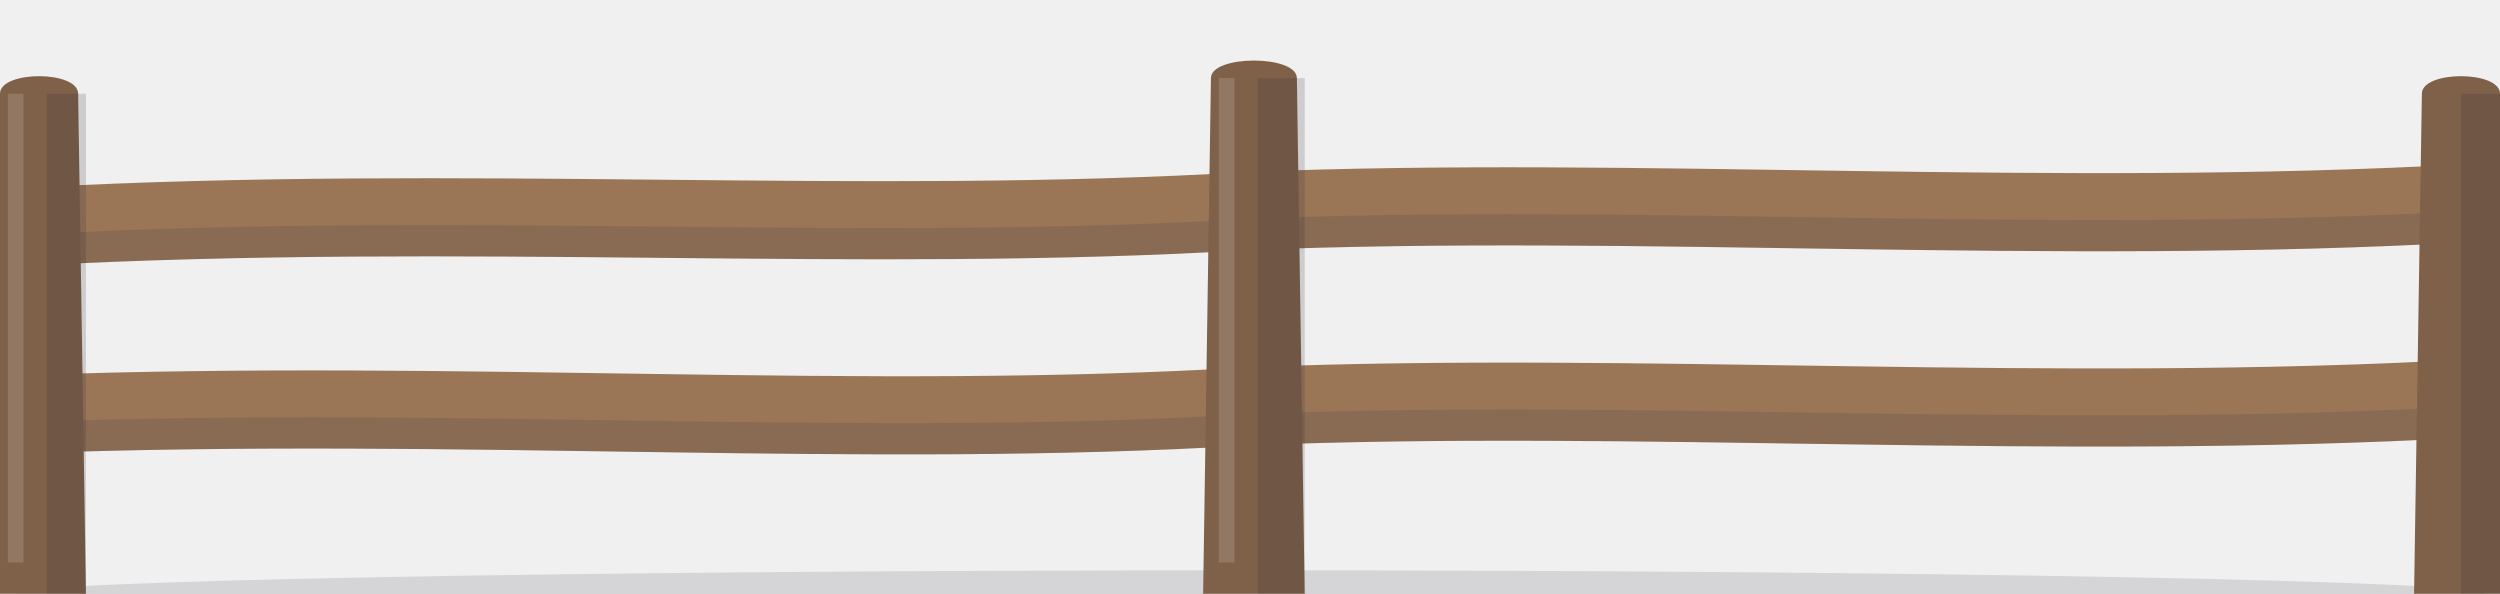
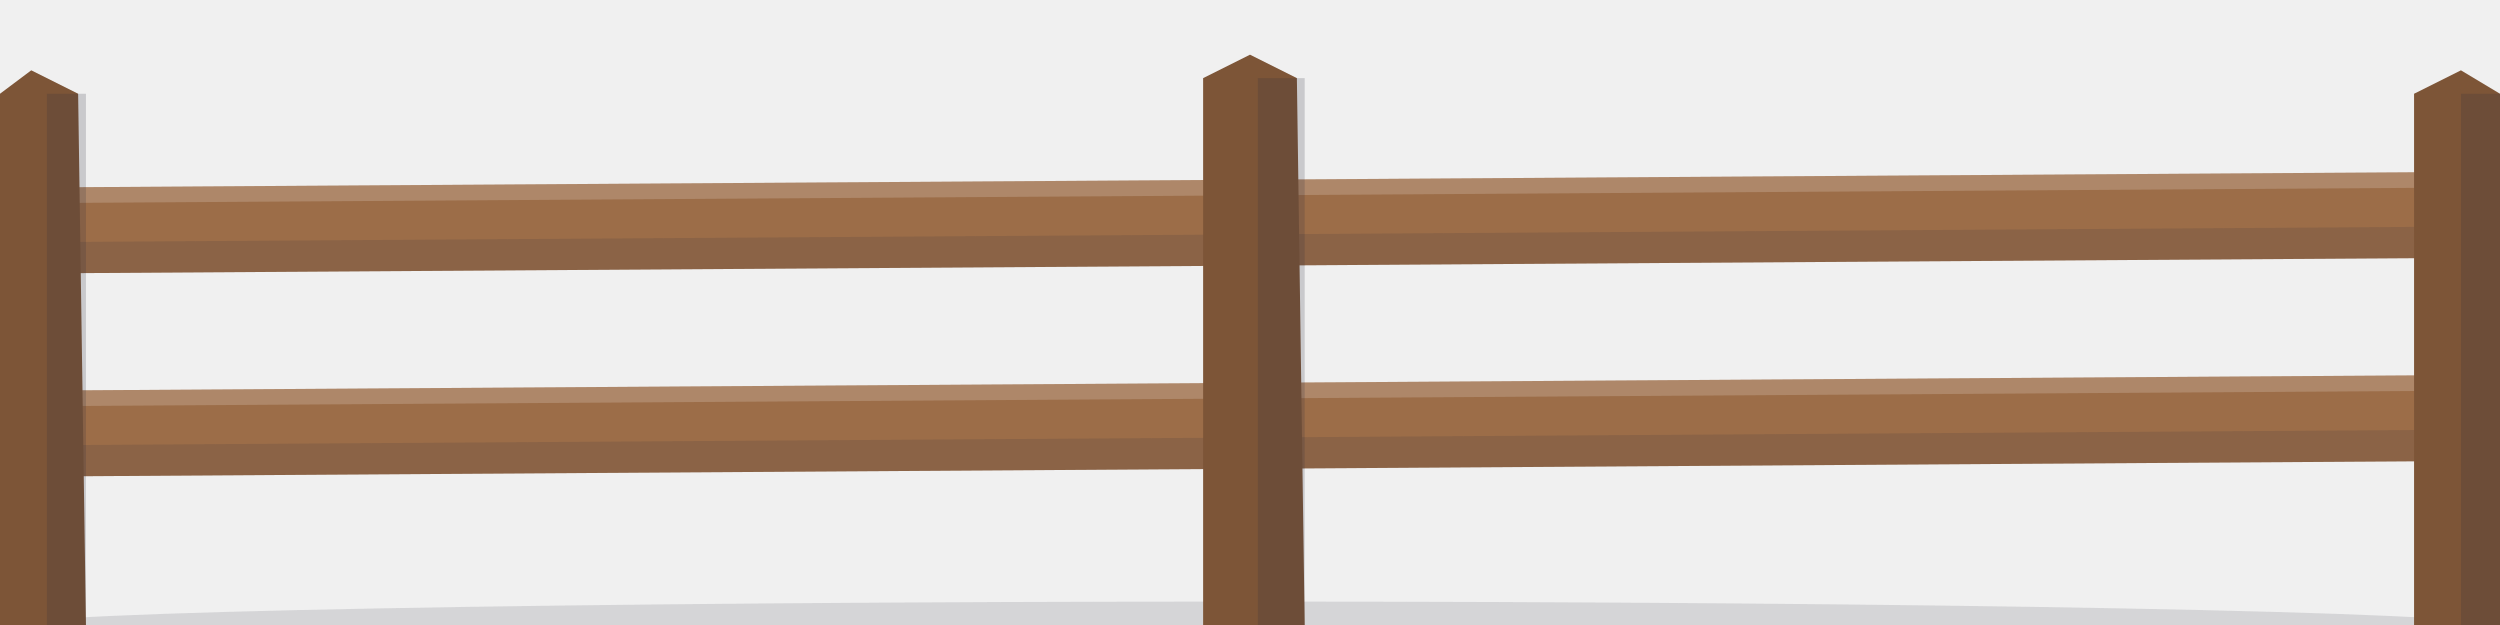
- <svg xmlns="http://www.w3.org/2000/svg" viewBox="0 0 320 76">
-   <ellipse cx="160" cy="76" rx="158" ry="3" fill="#2b2b3a" opacity="0.14" />
-   <g fill="#9a7656">
-     <path d="M4 24 C 60 21, 110 25, 160 22 L 160 32 C 110 35, 60 31, 4 34 Z" />
-     <path d="M160 22 C 210 20, 262 24, 316 21 L 316 31 C 262 34, 210 30, 160 32 Z" />
-     <path d="M4 48 C 60 46, 110 50, 160 47 L 160 57 C 110 60, 60 56, 4 58 Z" />
-     <path d="M160 47 C 210 45, 262 49, 316 46 L 316 56 C 262 59, 210 55, 160 57 Z" />
+ <svg xmlns="http://www.w3.org/2000/svg" viewBox="0 0 320 80">
+   <ellipse cx="160" cy="80" rx="158" ry="3" fill="#2b2b3a" opacity="0.14" />
+   <g fill="#9c6d48">
+     <path d="M4 24L316 22L316 33L4 35Z" />
+     <path d="M4 50L316 48L316 59L4 61Z" />
  </g>
-   <g fill="#2b2b3a" opacity="0.15">
-     <path d="M4 30 C 60 27, 110 31, 160 28 L 160 32 C 110 35, 60 31, 4 34 Z" />
-     <path d="M160 28 C 210 26, 262 30, 316 27 L 316 31 C 262 34, 210 30, 160 32 Z" />
-     <path d="M4 54 C 60 52, 110 56, 160 53 L 160 57 C 110 60, 60 56, 4 58 Z" />
-     <path d="M160 53 C 210 51, 262 55, 316 52 L 316 56 C 262 59, 210 55, 160 57 Z" />
+   <g fill="#2b2b3a" opacity="0.16">
+     <path d="M4 31L316 29L316 33L4 35Z" />
+     <path d="M4 57L316 55L316 59L4 61Z" />
  </g>
-   <g fill="#7f6048">
-     <path d="M0 12 C 0 9, 10 9, 10 12 L 11 76 L 0 76 Z" />
-     <path d="M155 10 C 155 7, 166 7, 166 10 L 167 76 L 154 76 Z" />
-     <path d="M310 12 C 310 9, 320 9, 320 12 L 320 76 L 309 76 Z" />
+   <g fill="#ffffff" opacity="0.18">
+     <path d="M4 24L316 22L316 24L4 26Z" />
+     <path d="M4 50L316 48L316 50L4 52Z" />
  </g>
-   <g fill="#2b2b3a" opacity="0.18">
-     <rect x="6" y="12" width="5" height="64" />
-     <rect x="161" y="10" width="6" height="66" />
-     <rect x="315" y="12" width="5" height="64" />
+   <g fill="#7d5537">
+     <path d="M0 12L4 9L10 12L11 80L0 80Z" />
+     <path d="M154 10L160 7L166 10L167 80L154 80Z" />
+     <path d="M309 12L315 9L320 12L320 80L309 80Z" />
  </g>
-   <g fill="#ffffff" opacity="0.15">
-     <rect x="1" y="12" width="2" height="60" />
-     <rect x="156" y="10" width="2" height="62" />
+   <g fill="#2b2b3a" opacity="0.2">
+     <rect x="6" y="12" width="5" height="68" />
+     <rect x="161" y="10" width="6" height="70" />
+     <rect x="315" y="12" width="5" height="68" />
  </g>
</svg>
